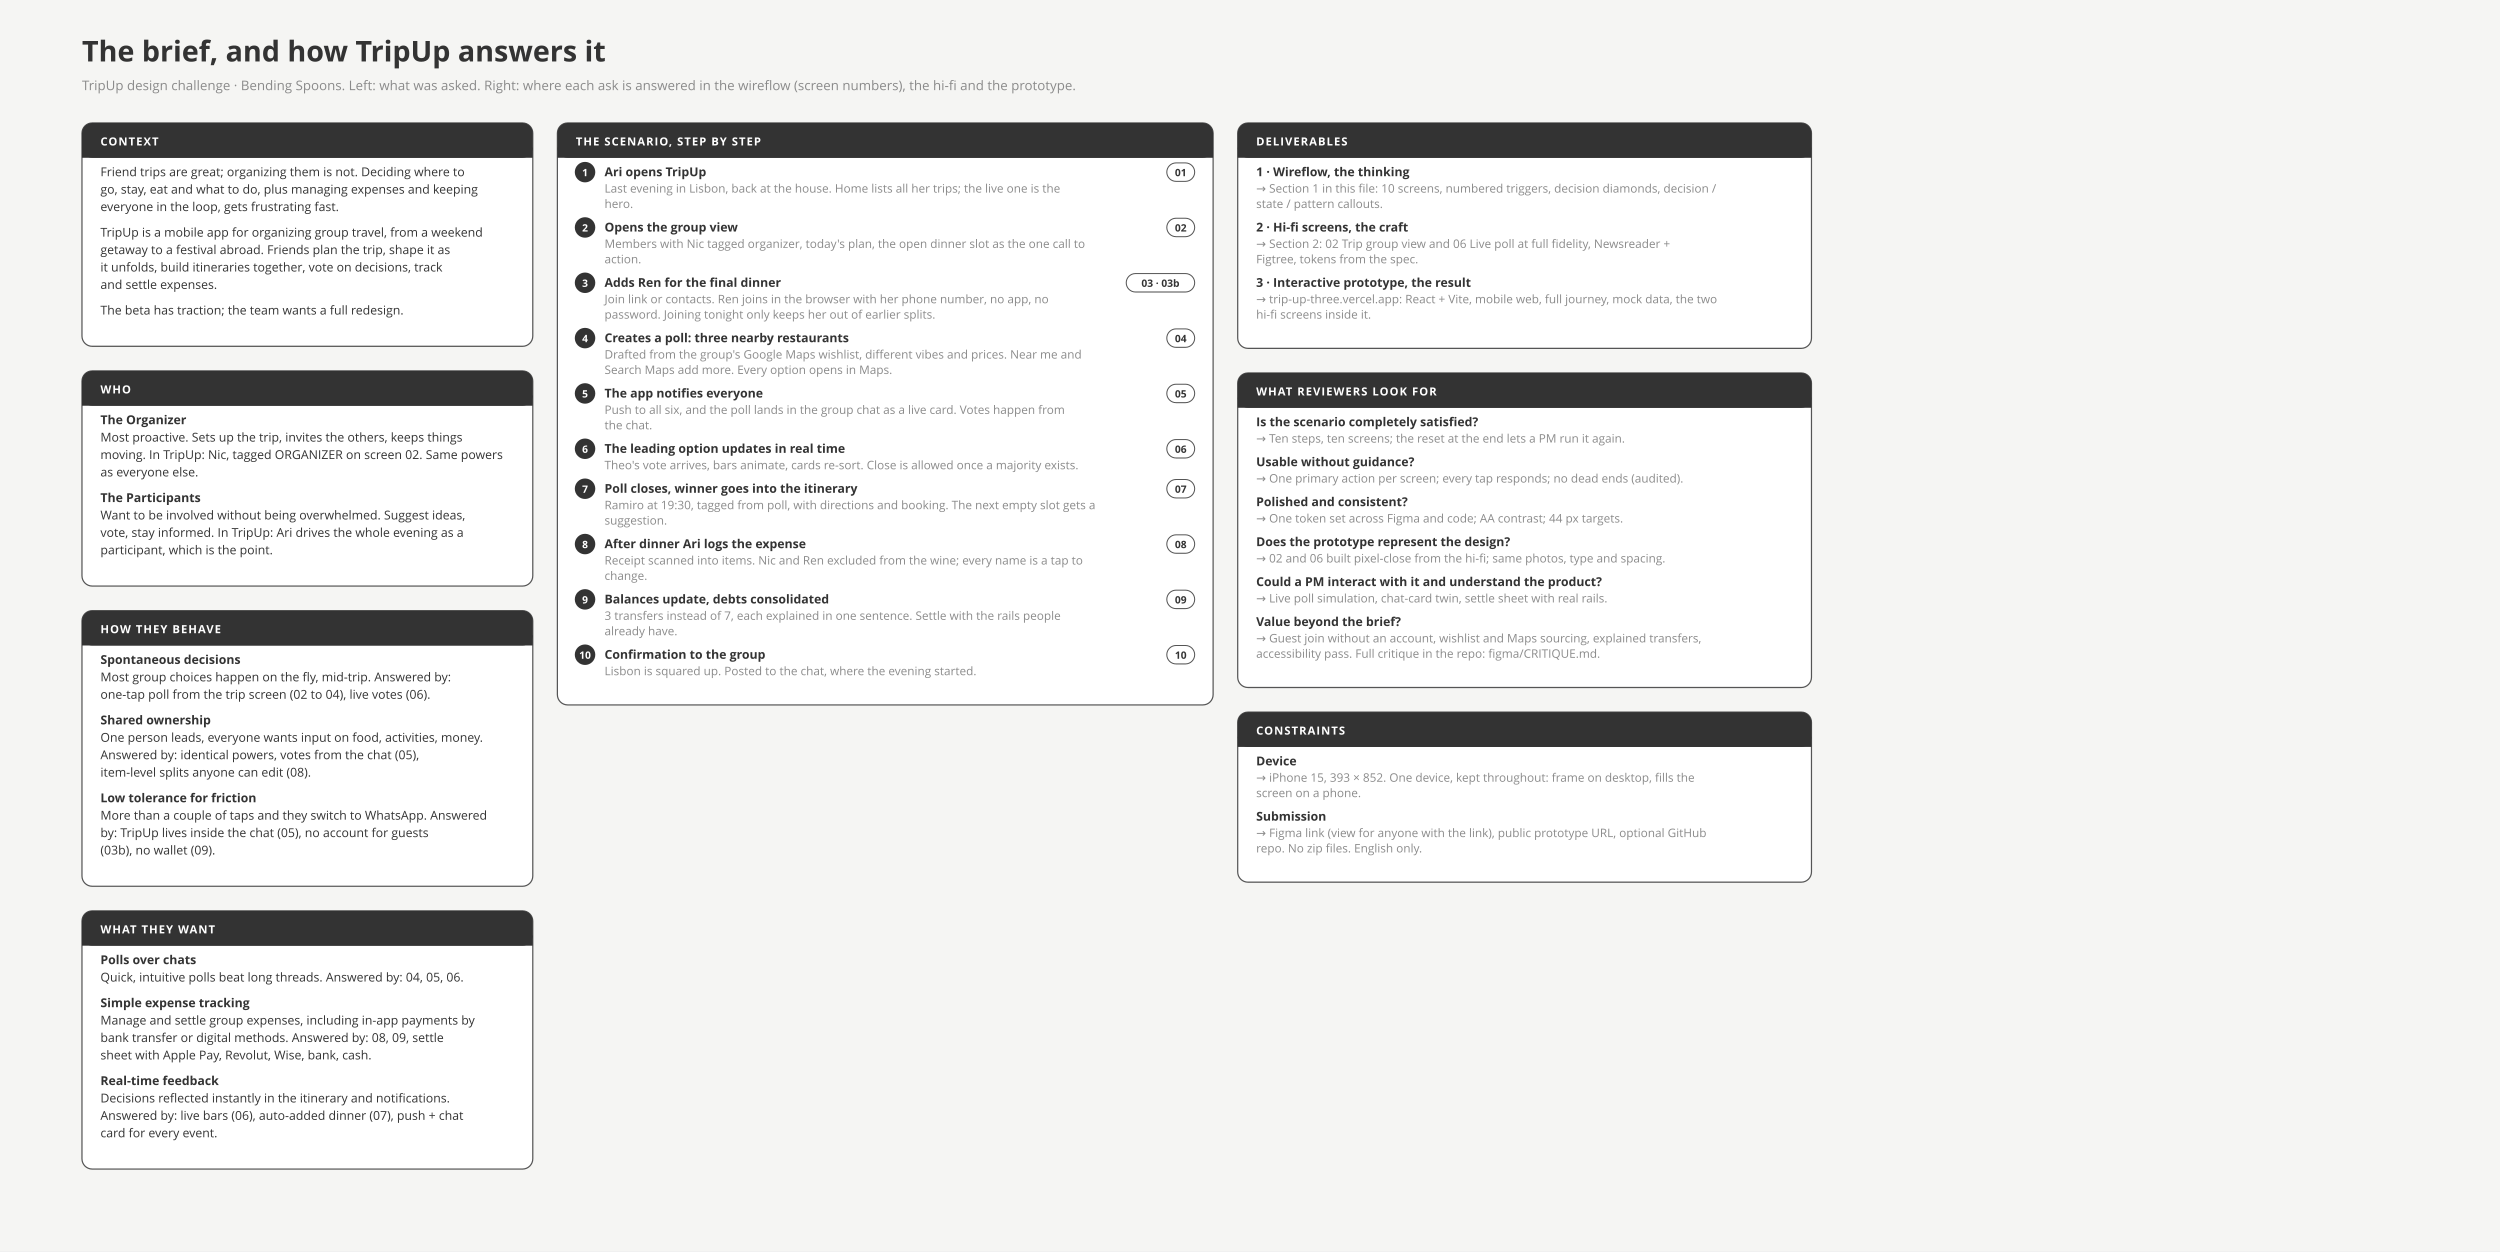
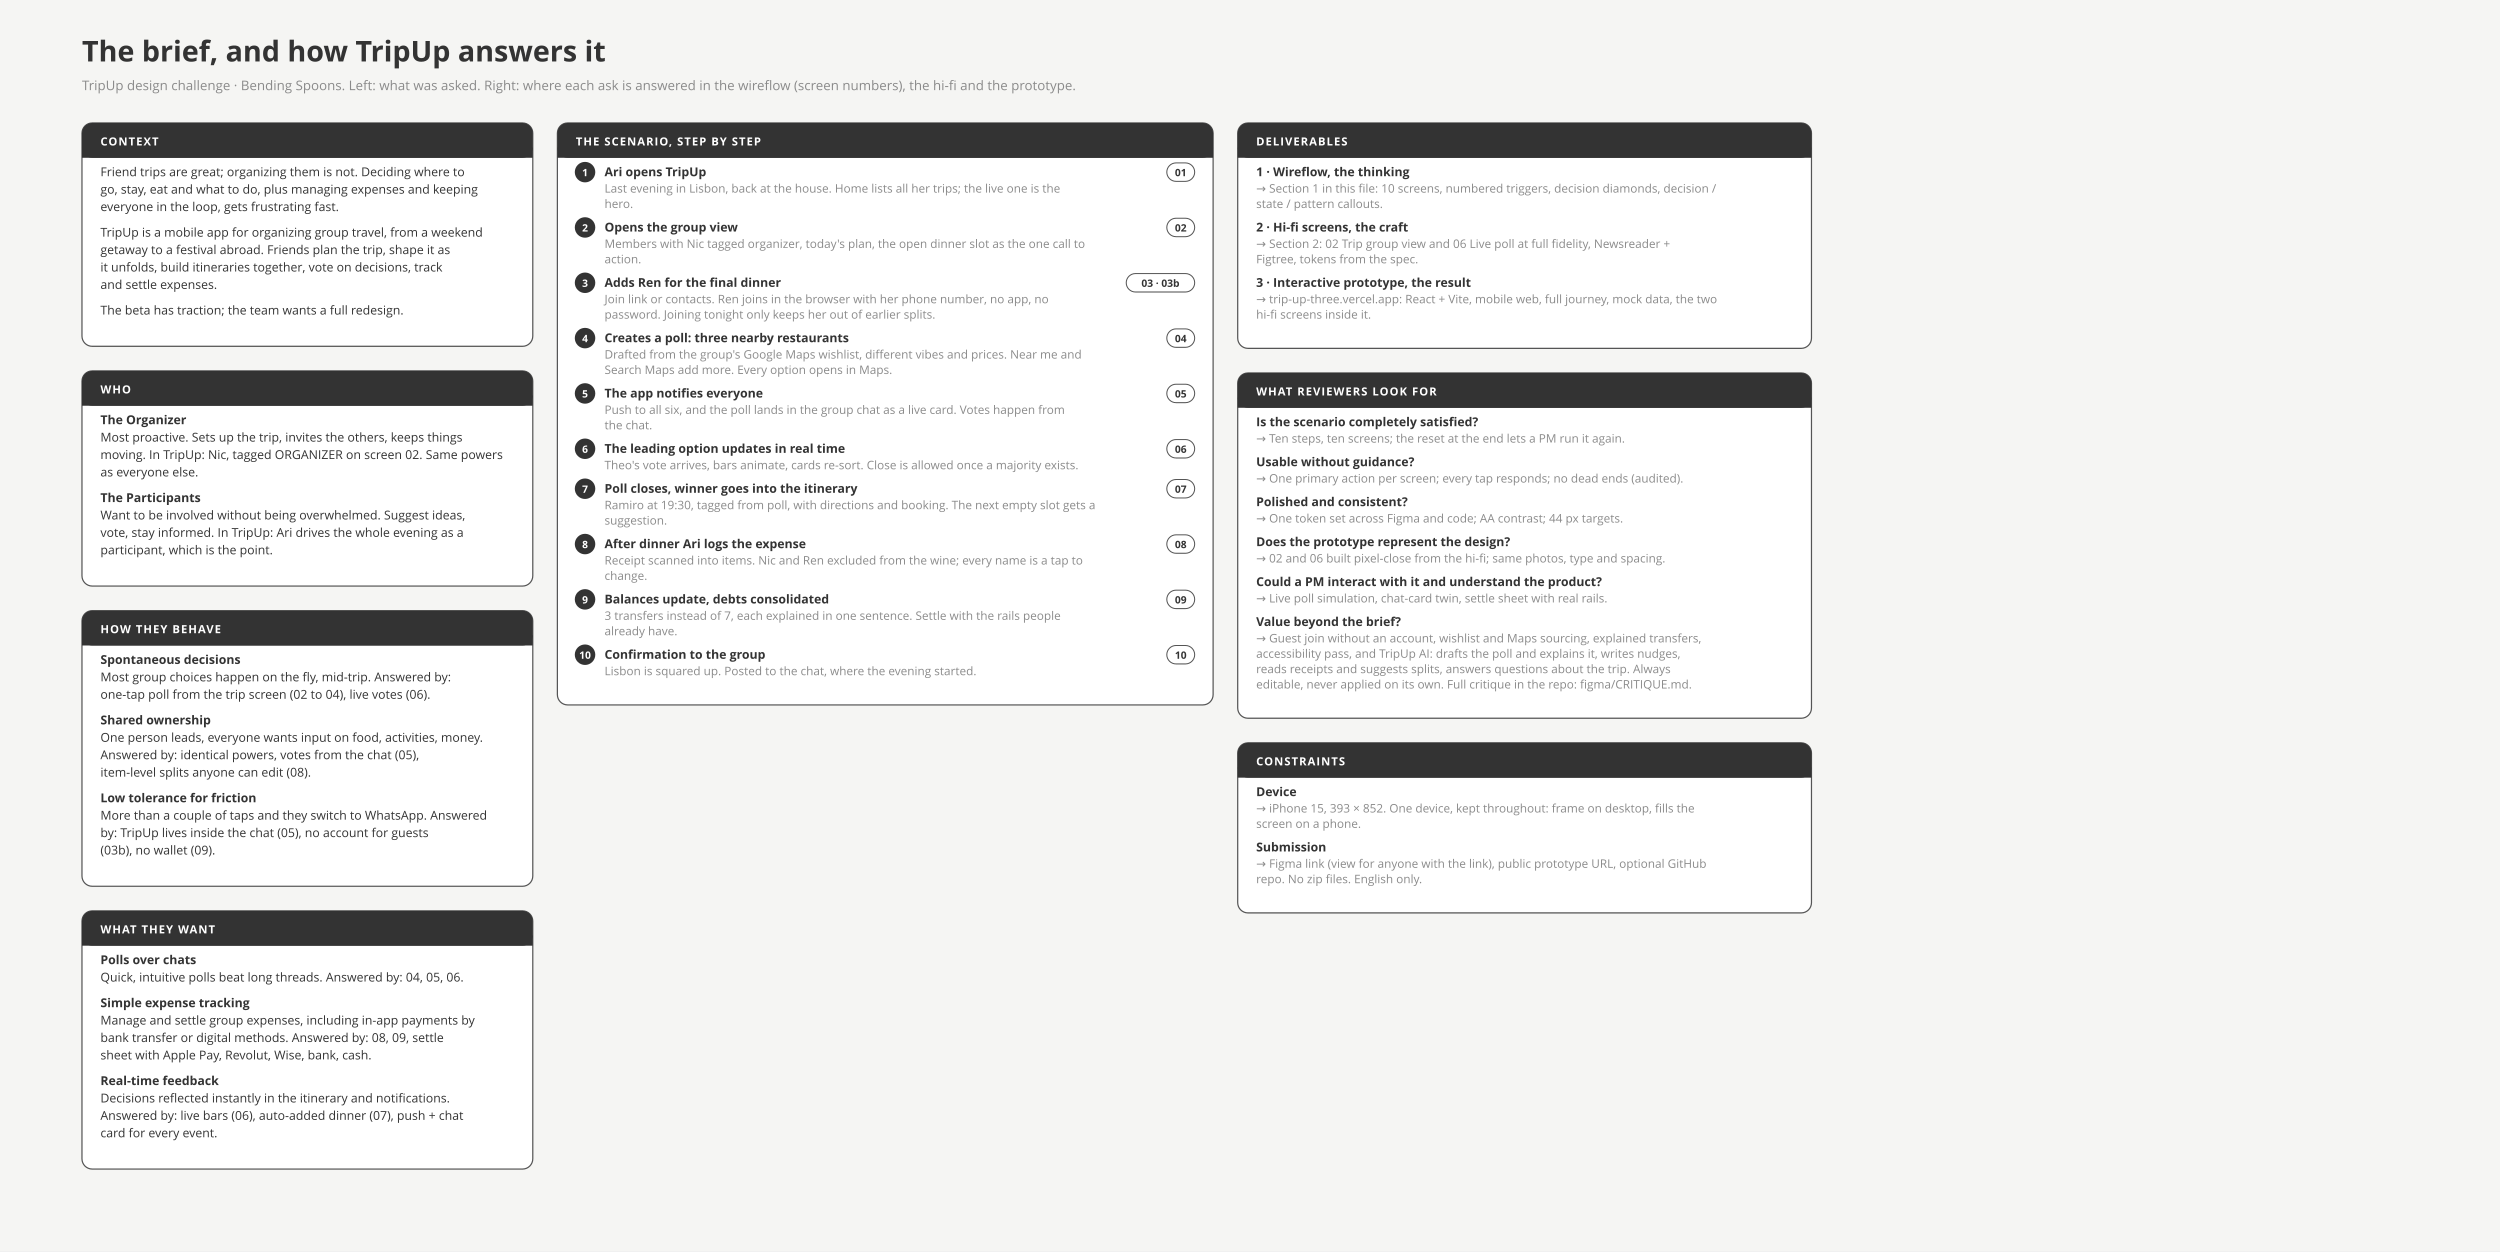
<svg xmlns="http://www.w3.org/2000/svg" width="2440" height="1221" viewBox="0 0 2440 1221">
  <defs>
    <filter id="pillsh" x="-10%" y="-30%" width="120%" height="180%">
      <feDropShadow dx="0" dy="8" stdDeviation="9" flood-color="#141414" flood-opacity="0.18" />
    </filter>
    <filter id="cardsh" x="-5%" y="-10%" width="110%" height="130%">
      <feDropShadow dx="0" dy="2" stdDeviation="5" flood-color="#141414" flood-opacity="0.04" />
    </filter>
    <linearGradient id="lead" x1="0" x2="1">
      <stop offset="0" stop-color="#FF7A3D" />
      <stop offset="1" stop-color="#FF5CA8" />
    </linearGradient>
    <linearGradient id="photo" x1="0" y1="0" x2="1" y2="1">
      <stop offset="0" stop-color="#D9C3A5" />
      <stop offset="1" stop-color="#8C7B66" />
    </linearGradient>
    <linearGradient id="photo2" x1="0" y1="0" x2="1" y2="1">
      <stop offset="0" stop-color="#E9B08A" />
      <stop offset="1" stop-color="#8A4A3A" />
    </linearGradient>
    <linearGradient id="dim" x1="0" y1="0" x2="0" y2="1">
      <stop offset="0" stop-color="#141414" stop-opacity="0" />
      <stop offset="1" stop-color="#141414" stop-opacity="0.75" />
    </linearGradient>
  </defs>
  <rect x="0" y="0" width="2440" height="1221" rx="0" fill="#F5F5F3" />
  <text x="80" y="60" font-family="Open Sans" font-size="28" font-weight="700" fill="#333" text-anchor="start" font-style="normal">The brief, and how TripUp answers it</text>
  <text x="80" y="88" font-family="Open Sans" font-size="13" font-weight="400" fill="#8a8a8a" text-anchor="start" font-style="normal">TripUp design challenge · Bending Spoons. Left: what was asked. Right: where each ask is answered in the wireflow (screen numbers), the hi-fi and the prototype.</text>
  <rect x="80" y="120" width="440" height="218" rx="10" fill="#fff" stroke="#555" stroke-width="1.2" />
  <rect x="80" y="120" width="440" height="34" rx="10" fill="#333" />
  <rect x="80" y="144" width="440" height="10" rx="0" fill="#333" />
  <text x="98" y="142" font-family="Open Sans" font-size="11" font-weight="700" fill="#fff" text-anchor="start" font-style="normal" letter-spacing="1">CONTEXT</text>
  <text x="98" y="172" font-family="Open Sans" font-size="12" font-weight="400" fill="#333" text-anchor="start" font-style="normal">Friend trips are great; organizing them is not. Deciding where to</text>
  <text x="98" y="189" font-family="Open Sans" font-size="12" font-weight="400" fill="#333" text-anchor="start" font-style="normal">go, stay, eat and what to do, plus managing expenses and keeping</text>
  <text x="98" y="206" font-family="Open Sans" font-size="12" font-weight="400" fill="#333" text-anchor="start" font-style="normal">everyone in the loop, gets frustrating fast.</text>
  <text x="98" y="231" font-family="Open Sans" font-size="12" font-weight="400" fill="#333" text-anchor="start" font-style="normal">TripUp is a mobile app for organizing group travel, from a weekend</text>
  <text x="98" y="248" font-family="Open Sans" font-size="12" font-weight="400" fill="#333" text-anchor="start" font-style="normal">getaway to a festival abroad. Friends plan the trip, shape it as</text>
  <text x="98" y="265" font-family="Open Sans" font-size="12" font-weight="400" fill="#333" text-anchor="start" font-style="normal">it unfolds, build itineraries together, vote on decisions, track</text>
  <text x="98" y="282" font-family="Open Sans" font-size="12" font-weight="400" fill="#333" text-anchor="start" font-style="normal">and settle expenses.</text>
  <text x="98" y="307" font-family="Open Sans" font-size="12" font-weight="400" fill="#333" text-anchor="start" font-style="normal">The beta has traction; the team wants a full redesign.</text>
  <rect x="80" y="362" width="440" height="210" rx="10" fill="#fff" stroke="#555" stroke-width="1.2" />
  <rect x="80" y="362" width="440" height="34" rx="10" fill="#333" />
  <rect x="80" y="386" width="440" height="10" rx="0" fill="#333" />
  <text x="98" y="384" font-family="Open Sans" font-size="11" font-weight="700" fill="#fff" text-anchor="start" font-style="normal" letter-spacing="1">WHO</text>
  <text x="98" y="414" font-family="Open Sans" font-size="12" font-weight="700" fill="#333" text-anchor="start" font-style="normal">The Organizer</text>
  <text x="98" y="431" font-family="Open Sans" font-size="12" font-weight="400" fill="#333" text-anchor="start" font-style="normal">Most proactive. Sets up the trip, invites the others, keeps things</text>
  <text x="98" y="448" font-family="Open Sans" font-size="12" font-weight="400" fill="#333" text-anchor="start" font-style="normal">moving. In TripUp: Nic, tagged ORGANIZER on screen 02. Same powers</text>
  <text x="98" y="465" font-family="Open Sans" font-size="12" font-weight="400" fill="#333" text-anchor="start" font-style="normal">as everyone else.</text>
  <text x="98" y="490" font-family="Open Sans" font-size="12" font-weight="700" fill="#333" text-anchor="start" font-style="normal">The Participants</text>
  <text x="98" y="507" font-family="Open Sans" font-size="12" font-weight="400" fill="#333" text-anchor="start" font-style="normal">Want to be involved without being overwhelmed. Suggest ideas,</text>
  <text x="98" y="524" font-family="Open Sans" font-size="12" font-weight="400" fill="#333" text-anchor="start" font-style="normal">vote, stay informed. In TripUp: Ari drives the whole evening as a</text>
  <text x="98" y="541" font-family="Open Sans" font-size="12" font-weight="400" fill="#333" text-anchor="start" font-style="normal">participant, which is the point.</text>
  <rect x="80" y="596" width="440" height="269" rx="10" fill="#fff" stroke="#555" stroke-width="1.2" />
  <rect x="80" y="596" width="440" height="34" rx="10" fill="#333" />
  <rect x="80" y="620" width="440" height="10" rx="0" fill="#333" />
  <text x="98" y="618" font-family="Open Sans" font-size="11" font-weight="700" fill="#fff" text-anchor="start" font-style="normal" letter-spacing="1">HOW THEY BEHAVE</text>
  <text x="98" y="648" font-family="Open Sans" font-size="12" font-weight="700" fill="#333" text-anchor="start" font-style="normal">Spontaneous decisions</text>
  <text x="98" y="665" font-family="Open Sans" font-size="12" font-weight="400" fill="#333" text-anchor="start" font-style="normal">Most group choices happen on the fly, mid-trip. Answered by:</text>
  <text x="98" y="682" font-family="Open Sans" font-size="12" font-weight="400" fill="#333" text-anchor="start" font-style="normal">one-tap poll from the trip screen (02 to 04), live votes (06).</text>
  <text x="98" y="707" font-family="Open Sans" font-size="12" font-weight="700" fill="#333" text-anchor="start" font-style="normal">Shared ownership</text>
  <text x="98" y="724" font-family="Open Sans" font-size="12" font-weight="400" fill="#333" text-anchor="start" font-style="normal">One person leads, everyone wants input on food, activities, money.</text>
  <text x="98" y="741" font-family="Open Sans" font-size="12" font-weight="400" fill="#333" text-anchor="start" font-style="normal">Answered by: identical powers, votes from the chat (05),</text>
  <text x="98" y="758" font-family="Open Sans" font-size="12" font-weight="400" fill="#333" text-anchor="start" font-style="normal">item-level splits anyone can edit (08).</text>
  <text x="98" y="783" font-family="Open Sans" font-size="12" font-weight="700" fill="#333" text-anchor="start" font-style="normal">Low tolerance for friction</text>
  <text x="98" y="800" font-family="Open Sans" font-size="12" font-weight="400" fill="#333" text-anchor="start" font-style="normal">More than a couple of taps and they switch to WhatsApp. Answered</text>
  <text x="98" y="817" font-family="Open Sans" font-size="12" font-weight="400" fill="#333" text-anchor="start" font-style="normal">by: TripUp lives inside the chat (05), no account for guests</text>
  <text x="98" y="834" font-family="Open Sans" font-size="12" font-weight="400" fill="#333" text-anchor="start" font-style="normal">(03b), no wallet (09).</text>
  <rect x="80" y="889" width="440" height="252" rx="10" fill="#fff" stroke="#555" stroke-width="1.2" />
  <rect x="80" y="889" width="440" height="34" rx="10" fill="#333" />
  <rect x="80" y="913" width="440" height="10" rx="0" fill="#333" />
  <text x="98" y="911" font-family="Open Sans" font-size="11" font-weight="700" fill="#fff" text-anchor="start" font-style="normal" letter-spacing="1">WHAT THEY WANT</text>
  <text x="98" y="941" font-family="Open Sans" font-size="12" font-weight="700" fill="#333" text-anchor="start" font-style="normal">Polls over chats</text>
  <text x="98" y="958" font-family="Open Sans" font-size="12" font-weight="400" fill="#333" text-anchor="start" font-style="normal">Quick, intuitive polls beat long threads. Answered by: 04, 05, 06.</text>
  <text x="98" y="983" font-family="Open Sans" font-size="12" font-weight="700" fill="#333" text-anchor="start" font-style="normal">Simple expense tracking</text>
  <text x="98" y="1000" font-family="Open Sans" font-size="12" font-weight="400" fill="#333" text-anchor="start" font-style="normal">Manage and settle group expenses, including in-app payments by</text>
  <text x="98" y="1017" font-family="Open Sans" font-size="12" font-weight="400" fill="#333" text-anchor="start" font-style="normal">bank transfer or digital methods. Answered by: 08, 09, settle</text>
  <text x="98" y="1034" font-family="Open Sans" font-size="12" font-weight="400" fill="#333" text-anchor="start" font-style="normal">sheet with Apple Pay, Revolut, Wise, bank, cash.</text>
  <text x="98" y="1059" font-family="Open Sans" font-size="12" font-weight="700" fill="#333" text-anchor="start" font-style="normal">Real-time feedback</text>
  <text x="98" y="1076" font-family="Open Sans" font-size="12" font-weight="400" fill="#333" text-anchor="start" font-style="normal">Decisions reflected instantly in the itinerary and notifications.</text>
  <text x="98" y="1093" font-family="Open Sans" font-size="12" font-weight="400" fill="#333" text-anchor="start" font-style="normal">Answered by: live bars (06), auto-added dinner (07), push + chat</text>
  <text x="98" y="1110" font-family="Open Sans" font-size="12" font-weight="400" fill="#333" text-anchor="start" font-style="normal">card for every event.</text>
  <rect x="544" y="120" width="640" height="568" rx="10" fill="#fff" stroke="#555" stroke-width="1.2" />
  <rect x="544" y="120" width="640" height="34" rx="10" fill="#333" />
  <rect x="544" y="144" width="640" height="10" rx="0" fill="#333" />
  <text x="562" y="142" font-family="Open Sans" font-size="11" font-weight="700" fill="#fff" text-anchor="start" font-style="normal" letter-spacing="1">THE SCENARIO, STEP BY STEP</text>
  <circle cx="571" cy="168" r="10" fill="#333" />
  <text x="571" y="172" font-family="Open Sans" font-size="10" font-weight="700" fill="#fff" text-anchor="middle" font-style="normal">1</text>
  <text x="590" y="172" font-family="Open Sans" font-size="12" font-weight="700" fill="#333" text-anchor="start" font-style="normal">Ari opens TripUp</text>
  <rect x="1138.8" y="159" width="27.2" height="18" rx="9" fill="#fff" stroke="#555" stroke-width="1" />
  <text x="1152.4" y="172" font-family="Open Sans" font-size="10" font-weight="700" fill="#333" text-anchor="middle" font-style="normal">01</text>
  <text x="590" y="188" font-family="Open Sans" font-size="11.5" font-weight="400" fill="#8a8a8a" text-anchor="start" font-style="normal">Last evening in Lisbon, back at the house. Home lists all her trips; the live one is the</text>
  <text x="590" y="203" font-family="Open Sans" font-size="11.5" font-weight="400" fill="#8a8a8a" text-anchor="start" font-style="normal">hero.</text>
  <circle cx="571" cy="222" r="10" fill="#333" />
  <text x="571" y="226" font-family="Open Sans" font-size="10" font-weight="700" fill="#fff" text-anchor="middle" font-style="normal">2</text>
  <text x="590" y="226" font-family="Open Sans" font-size="12" font-weight="700" fill="#333" text-anchor="start" font-style="normal">Opens the group view</text>
  <rect x="1138.8" y="213" width="27.2" height="18" rx="9" fill="#fff" stroke="#555" stroke-width="1" />
  <text x="1152.4" y="226" font-family="Open Sans" font-size="10" font-weight="700" fill="#333" text-anchor="middle" font-style="normal">02</text>
  <text x="590" y="242" font-family="Open Sans" font-size="11.5" font-weight="400" fill="#8a8a8a" text-anchor="start" font-style="normal">Members with Nic tagged organizer, today's plan, the open dinner slot as the one call to</text>
  <text x="590" y="257" font-family="Open Sans" font-size="11.5" font-weight="400" fill="#8a8a8a" text-anchor="start" font-style="normal">action.</text>
  <circle cx="571" cy="276" r="10" fill="#333" />
  <text x="571" y="280" font-family="Open Sans" font-size="10" font-weight="700" fill="#fff" text-anchor="middle" font-style="normal">3</text>
  <text x="590" y="280" font-family="Open Sans" font-size="12" font-weight="700" fill="#333" text-anchor="start" font-style="normal">Adds Ren for the final dinner</text>
  <rect x="1099.2" y="267" width="66.8" height="18" rx="9" fill="#fff" stroke="#555" stroke-width="1" />
  <text x="1132.6" y="280" font-family="Open Sans" font-size="10" font-weight="700" fill="#333" text-anchor="middle" font-style="normal">03 · 03b</text>
  <text x="590" y="296" font-family="Open Sans" font-size="11.5" font-weight="400" fill="#8a8a8a" text-anchor="start" font-style="normal">Join link or contacts. Ren joins in the browser with her phone number, no app, no</text>
  <text x="590" y="311" font-family="Open Sans" font-size="11.5" font-weight="400" fill="#8a8a8a" text-anchor="start" font-style="normal">password. Joining tonight only keeps her out of earlier splits.</text>
  <circle cx="571" cy="330" r="10" fill="#333" />
  <text x="571" y="334" font-family="Open Sans" font-size="10" font-weight="700" fill="#fff" text-anchor="middle" font-style="normal">4</text>
  <text x="590" y="334" font-family="Open Sans" font-size="12" font-weight="700" fill="#333" text-anchor="start" font-style="normal">Creates a poll: three nearby restaurants</text>
  <rect x="1138.8" y="321" width="27.2" height="18" rx="9" fill="#fff" stroke="#555" stroke-width="1" />
  <text x="1152.4" y="334" font-family="Open Sans" font-size="10" font-weight="700" fill="#333" text-anchor="middle" font-style="normal">04</text>
  <text x="590" y="350" font-family="Open Sans" font-size="11.5" font-weight="400" fill="#8a8a8a" text-anchor="start" font-style="normal">Drafted from the group's Google Maps wishlist, different vibes and prices. Near me and</text>
  <text x="590" y="365" font-family="Open Sans" font-size="11.5" font-weight="400" fill="#8a8a8a" text-anchor="start" font-style="normal">Search Maps add more. Every option opens in Maps.</text>
  <circle cx="571" cy="384" r="10" fill="#333" />
  <text x="571" y="388" font-family="Open Sans" font-size="10" font-weight="700" fill="#fff" text-anchor="middle" font-style="normal">5</text>
  <text x="590" y="388" font-family="Open Sans" font-size="12" font-weight="700" fill="#333" text-anchor="start" font-style="normal">The app notifies everyone</text>
  <rect x="1138.8" y="375" width="27.2" height="18" rx="9" fill="#fff" stroke="#555" stroke-width="1" />
  <text x="1152.4" y="388" font-family="Open Sans" font-size="10" font-weight="700" fill="#333" text-anchor="middle" font-style="normal">05</text>
  <text x="590" y="404" font-family="Open Sans" font-size="11.5" font-weight="400" fill="#8a8a8a" text-anchor="start" font-style="normal">Push to all six, and the poll lands in the group chat as a live card. Votes happen from</text>
  <text x="590" y="419" font-family="Open Sans" font-size="11.5" font-weight="400" fill="#8a8a8a" text-anchor="start" font-style="normal">the chat.</text>
  <circle cx="571" cy="438" r="10" fill="#333" />
  <text x="571" y="442" font-family="Open Sans" font-size="10" font-weight="700" fill="#fff" text-anchor="middle" font-style="normal">6</text>
  <text x="590" y="442" font-family="Open Sans" font-size="12" font-weight="700" fill="#333" text-anchor="start" font-style="normal">The leading option updates in real time</text>
  <rect x="1138.8" y="429" width="27.2" height="18" rx="9" fill="#fff" stroke="#555" stroke-width="1" />
  <text x="1152.4" y="442" font-family="Open Sans" font-size="10" font-weight="700" fill="#333" text-anchor="middle" font-style="normal">06</text>
  <text x="590" y="458" font-family="Open Sans" font-size="11.5" font-weight="400" fill="#8a8a8a" text-anchor="start" font-style="normal">Theo's vote arrives, bars animate, cards re-sort. Close is allowed once a majority exists.</text>
  <circle cx="571" cy="477" r="10" fill="#333" />
  <text x="571" y="481" font-family="Open Sans" font-size="10" font-weight="700" fill="#fff" text-anchor="middle" font-style="normal">7</text>
  <text x="590" y="481" font-family="Open Sans" font-size="12" font-weight="700" fill="#333" text-anchor="start" font-style="normal">Poll closes, winner goes into the itinerary</text>
  <rect x="1138.8" y="468" width="27.2" height="18" rx="9" fill="#fff" stroke="#555" stroke-width="1" />
  <text x="1152.4" y="481" font-family="Open Sans" font-size="10" font-weight="700" fill="#333" text-anchor="middle" font-style="normal">07</text>
  <text x="590" y="497" font-family="Open Sans" font-size="11.5" font-weight="400" fill="#8a8a8a" text-anchor="start" font-style="normal">Ramiro at 19:30, tagged from poll, with directions and booking. The next empty slot gets a</text>
  <text x="590" y="512" font-family="Open Sans" font-size="11.5" font-weight="400" fill="#8a8a8a" text-anchor="start" font-style="normal">suggestion.</text>
  <circle cx="571" cy="531" r="10" fill="#333" />
  <text x="571" y="535" font-family="Open Sans" font-size="10" font-weight="700" fill="#fff" text-anchor="middle" font-style="normal">8</text>
  <text x="590" y="535" font-family="Open Sans" font-size="12" font-weight="700" fill="#333" text-anchor="start" font-style="normal">After dinner Ari logs the expense</text>
  <rect x="1138.8" y="522" width="27.2" height="18" rx="9" fill="#fff" stroke="#555" stroke-width="1" />
  <text x="1152.4" y="535" font-family="Open Sans" font-size="10" font-weight="700" fill="#333" text-anchor="middle" font-style="normal">08</text>
  <text x="590" y="551" font-family="Open Sans" font-size="11.5" font-weight="400" fill="#8a8a8a" text-anchor="start" font-style="normal">Receipt scanned into items. Nic and Ren excluded from the wine; every name is a tap to</text>
  <text x="590" y="566" font-family="Open Sans" font-size="11.5" font-weight="400" fill="#8a8a8a" text-anchor="start" font-style="normal">change.</text>
  <circle cx="571" cy="585" r="10" fill="#333" />
  <text x="571" y="589" font-family="Open Sans" font-size="10" font-weight="700" fill="#fff" text-anchor="middle" font-style="normal">9</text>
  <text x="590" y="589" font-family="Open Sans" font-size="12" font-weight="700" fill="#333" text-anchor="start" font-style="normal">Balances update, debts consolidated</text>
  <rect x="1138.8" y="576" width="27.2" height="18" rx="9" fill="#fff" stroke="#555" stroke-width="1" />
  <text x="1152.4" y="589" font-family="Open Sans" font-size="10" font-weight="700" fill="#333" text-anchor="middle" font-style="normal">09</text>
  <text x="590" y="605" font-family="Open Sans" font-size="11.5" font-weight="400" fill="#8a8a8a" text-anchor="start" font-style="normal">3 transfers instead of 7, each explained in one sentence. Settle with the rails people</text>
  <text x="590" y="620" font-family="Open Sans" font-size="11.5" font-weight="400" fill="#8a8a8a" text-anchor="start" font-style="normal">already have.</text>
  <circle cx="571" cy="639" r="10" fill="#333" />
  <text x="571" y="643" font-family="Open Sans" font-size="10" font-weight="700" fill="#fff" text-anchor="middle" font-style="normal">10</text>
  <text x="590" y="643" font-family="Open Sans" font-size="12" font-weight="700" fill="#333" text-anchor="start" font-style="normal">Confirmation to the group</text>
  <rect x="1138.8" y="630" width="27.2" height="18" rx="9" fill="#fff" stroke="#555" stroke-width="1" />
  <text x="1152.4" y="643" font-family="Open Sans" font-size="10" font-weight="700" fill="#333" text-anchor="middle" font-style="normal">10</text>
  <text x="590" y="659" font-family="Open Sans" font-size="11.5" font-weight="400" fill="#8a8a8a" text-anchor="start" font-style="normal">Lisbon is squared up. Posted to the chat, where the evening started.</text>
  <rect x="1208" y="120" width="560" height="220" rx="10" fill="#fff" stroke="#555" stroke-width="1.2" />
  <rect x="1208" y="120" width="560" height="34" rx="10" fill="#333" />
  <rect x="1208" y="144" width="560" height="10" rx="0" fill="#333" />
  <text x="1226" y="142" font-family="Open Sans" font-size="11" font-weight="700" fill="#fff" text-anchor="start" font-style="normal" letter-spacing="1">DELIVERABLES</text>
  <text x="1226" y="172" font-family="Open Sans" font-size="12" font-weight="700" fill="#333" text-anchor="start" font-style="normal">1 · Wireflow, the thinking</text>
  <text x="1226" y="188" font-family="Open Sans" font-size="11.5" font-weight="400" fill="#8a8a8a" text-anchor="start" font-style="normal">→ Section 1 in this file: 10 screens, numbered triggers, decision diamonds, decision /</text>
  <text x="1226" y="203" font-family="Open Sans" font-size="11.5" font-weight="400" fill="#8a8a8a" text-anchor="start" font-style="normal">   state / pattern callouts.</text>
  <text x="1226" y="226" font-family="Open Sans" font-size="12" font-weight="700" fill="#333" text-anchor="start" font-style="normal">2 · Hi-fi screens, the craft</text>
  <text x="1226" y="242" font-family="Open Sans" font-size="11.5" font-weight="400" fill="#8a8a8a" text-anchor="start" font-style="normal">→ Section 2: 02 Trip group view and 06 Live poll at full fidelity, Newsreader +</text>
  <text x="1226" y="257" font-family="Open Sans" font-size="11.5" font-weight="400" fill="#8a8a8a" text-anchor="start" font-style="normal">   Figtree, tokens from the spec.</text>
  <text x="1226" y="280" font-family="Open Sans" font-size="12" font-weight="700" fill="#333" text-anchor="start" font-style="normal">3 · Interactive prototype, the result</text>
  <text x="1226" y="296" font-family="Open Sans" font-size="11.5" font-weight="400" fill="#8a8a8a" text-anchor="start" font-style="normal">→ trip-up-three.vercel.app: React + Vite, mobile web, full journey, mock data, the two</text>
  <text x="1226" y="311" font-family="Open Sans" font-size="11.5" font-weight="400" fill="#8a8a8a" text-anchor="start" font-style="normal">   hi-fi screens inside it.</text>
-   <rect x="1208" y="364" width="560" height="307" rx="10" fill="#fff" stroke="#555" stroke-width="1.2" />
+   <rect x="1208" y="364" width="560" height="337" rx="10" fill="#fff" stroke="#555" stroke-width="1.2" />
  <rect x="1208" y="364" width="560" height="34" rx="10" fill="#333" />
  <rect x="1208" y="388" width="560" height="10" rx="0" fill="#333" />
  <text x="1226" y="386" font-family="Open Sans" font-size="11" font-weight="700" fill="#fff" text-anchor="start" font-style="normal" letter-spacing="1">WHAT REVIEWERS LOOK FOR</text>
  <text x="1226" y="416" font-family="Open Sans" font-size="12" font-weight="700" fill="#333" text-anchor="start" font-style="normal">Is the scenario completely satisfied?</text>
  <text x="1226" y="432" font-family="Open Sans" font-size="11.5" font-weight="400" fill="#8a8a8a" text-anchor="start" font-style="normal">→ Ten steps, ten screens; the reset at the end lets a PM run it again.</text>
  <text x="1226" y="455" font-family="Open Sans" font-size="12" font-weight="700" fill="#333" text-anchor="start" font-style="normal">Usable without guidance?</text>
  <text x="1226" y="471" font-family="Open Sans" font-size="11.5" font-weight="400" fill="#8a8a8a" text-anchor="start" font-style="normal">→ One primary action per screen; every tap responds; no dead ends (audited).</text>
  <text x="1226" y="494" font-family="Open Sans" font-size="12" font-weight="700" fill="#333" text-anchor="start" font-style="normal">Polished and consistent?</text>
  <text x="1226" y="510" font-family="Open Sans" font-size="11.5" font-weight="400" fill="#8a8a8a" text-anchor="start" font-style="normal">→ One token set across Figma and code; AA contrast; 44 px targets.</text>
  <text x="1226" y="533" font-family="Open Sans" font-size="12" font-weight="700" fill="#333" text-anchor="start" font-style="normal">Does the prototype represent the design?</text>
  <text x="1226" y="549" font-family="Open Sans" font-size="11.5" font-weight="400" fill="#8a8a8a" text-anchor="start" font-style="normal">→ 02 and 06 built pixel-close from the hi-fi; same photos, type and spacing.</text>
  <text x="1226" y="572" font-family="Open Sans" font-size="12" font-weight="700" fill="#333" text-anchor="start" font-style="normal">Could a PM interact with it and understand the product?</text>
  <text x="1226" y="588" font-family="Open Sans" font-size="11.5" font-weight="400" fill="#8a8a8a" text-anchor="start" font-style="normal">→ Live poll simulation, chat-card twin, settle sheet with real rails.</text>
  <text x="1226" y="611" font-family="Open Sans" font-size="12" font-weight="700" fill="#333" text-anchor="start" font-style="normal">Value beyond the brief?</text>
  <text x="1226" y="627" font-family="Open Sans" font-size="11.5" font-weight="400" fill="#8a8a8a" text-anchor="start" font-style="normal">→ Guest join without an account, wishlist and Maps sourcing, explained transfers,</text>
-   <text x="1226" y="642" font-family="Open Sans" font-size="11.5" font-weight="400" fill="#8a8a8a" text-anchor="start" font-style="normal">   accessibility pass. Full critique in the repo: figma/CRITIQUE.md.</text>
-   <rect x="1208" y="695" width="560" height="166" rx="10" fill="#fff" stroke="#555" stroke-width="1.2" />
-   <rect x="1208" y="695" width="560" height="34" rx="10" fill="#333" />
-   <rect x="1208" y="719" width="560" height="10" rx="0" fill="#333" />
-   <text x="1226" y="717" font-family="Open Sans" font-size="11" font-weight="700" fill="#fff" text-anchor="start" font-style="normal" letter-spacing="1">CONSTRAINTS</text>
-   <text x="1226" y="747" font-family="Open Sans" font-size="12" font-weight="700" fill="#333" text-anchor="start" font-style="normal">Device</text>
-   <text x="1226" y="763" font-family="Open Sans" font-size="11.5" font-weight="400" fill="#8a8a8a" text-anchor="start" font-style="normal">→ iPhone 15, 393 × 852. One device, kept throughout: frame on desktop, fills the</text>
-   <text x="1226" y="778" font-family="Open Sans" font-size="11.5" font-weight="400" fill="#8a8a8a" text-anchor="start" font-style="normal">   screen on a phone.</text>
-   <text x="1226" y="801" font-family="Open Sans" font-size="12" font-weight="700" fill="#333" text-anchor="start" font-style="normal">Submission</text>
-   <text x="1226" y="817" font-family="Open Sans" font-size="11.5" font-weight="400" fill="#8a8a8a" text-anchor="start" font-style="normal">→ Figma link (view for anyone with the link), public prototype URL, optional GitHub</text>
-   <text x="1226" y="832" font-family="Open Sans" font-size="11.5" font-weight="400" fill="#8a8a8a" text-anchor="start" font-style="normal">   repo. No zip files. English only.</text>
+   <text x="1226" y="642" font-family="Open Sans" font-size="11.5" font-weight="400" fill="#8a8a8a" text-anchor="start" font-style="normal">   accessibility pass, and TripUp AI: drafts the poll and explains it, writes nudges,</text>
+   <text x="1226" y="657" font-family="Open Sans" font-size="11.5" font-weight="400" fill="#8a8a8a" text-anchor="start" font-style="normal">   reads receipts and suggests splits, answers questions about the trip. Always</text>
+   <text x="1226" y="672" font-family="Open Sans" font-size="11.5" font-weight="400" fill="#8a8a8a" text-anchor="start" font-style="normal">   editable, never applied on its own. Full critique in the repo: figma/CRITIQUE.md.</text>
+   <rect x="1208" y="725" width="560" height="166" rx="10" fill="#fff" stroke="#555" stroke-width="1.2" />
+   <rect x="1208" y="725" width="560" height="34" rx="10" fill="#333" />
+   <rect x="1208" y="749" width="560" height="10" rx="0" fill="#333" />
+   <text x="1226" y="747" font-family="Open Sans" font-size="11" font-weight="700" fill="#fff" text-anchor="start" font-style="normal" letter-spacing="1">CONSTRAINTS</text>
+   <text x="1226" y="777" font-family="Open Sans" font-size="12" font-weight="700" fill="#333" text-anchor="start" font-style="normal">Device</text>
+   <text x="1226" y="793" font-family="Open Sans" font-size="11.5" font-weight="400" fill="#8a8a8a" text-anchor="start" font-style="normal">→ iPhone 15, 393 × 852. One device, kept throughout: frame on desktop, fills the</text>
+   <text x="1226" y="808" font-family="Open Sans" font-size="11.5" font-weight="400" fill="#8a8a8a" text-anchor="start" font-style="normal">   screen on a phone.</text>
+   <text x="1226" y="831" font-family="Open Sans" font-size="12" font-weight="700" fill="#333" text-anchor="start" font-style="normal">Submission</text>
+   <text x="1226" y="847" font-family="Open Sans" font-size="11.5" font-weight="400" fill="#8a8a8a" text-anchor="start" font-style="normal">→ Figma link (view for anyone with the link), public prototype URL, optional GitHub</text>
+   <text x="1226" y="862" font-family="Open Sans" font-size="11.5" font-weight="400" fill="#8a8a8a" text-anchor="start" font-style="normal">   repo. No zip files. English only.</text>
</svg>
